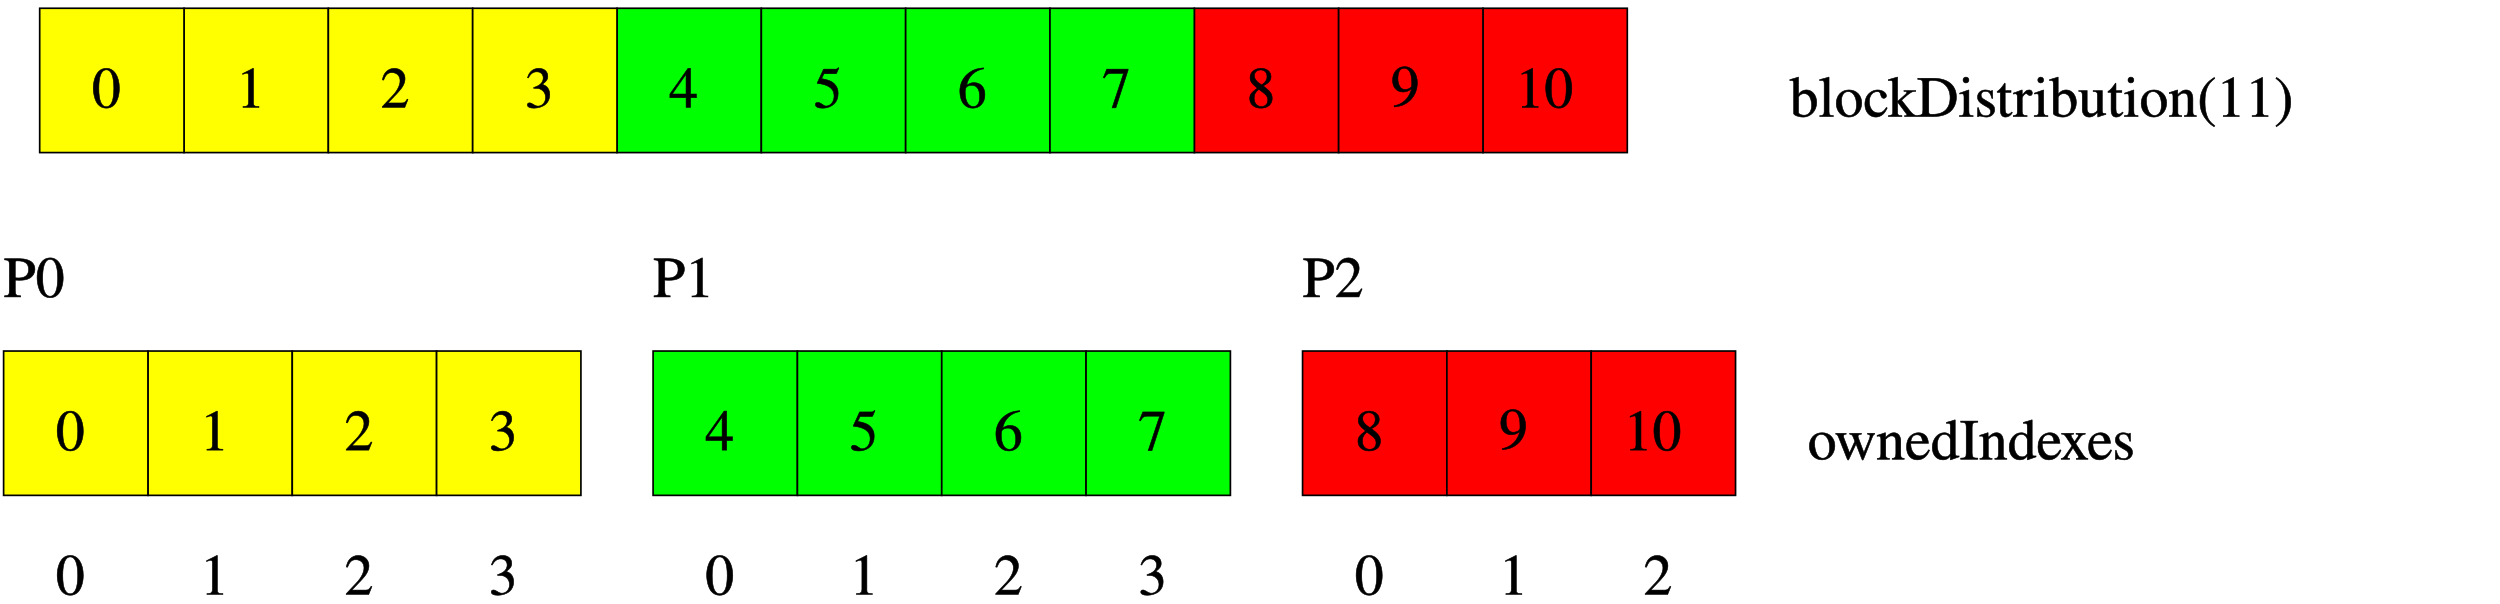
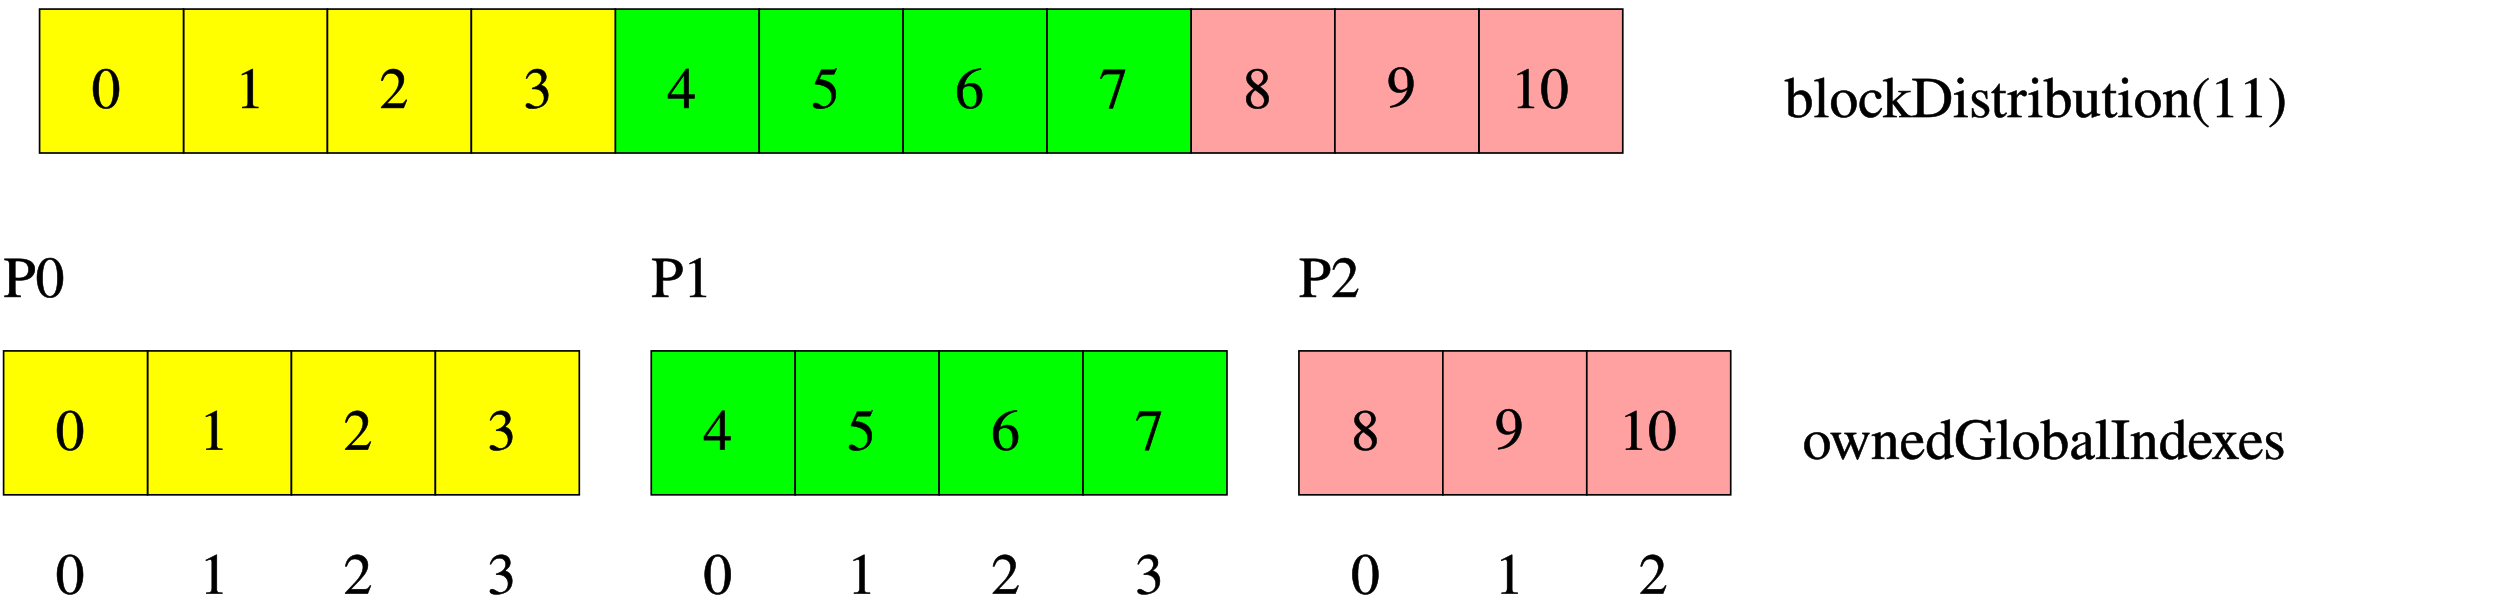
- <svg xmlns="http://www.w3.org/2000/svg" width="8.7in" height="2.1in" viewBox="1035 3813 10393 2464">
+ <svg xmlns="http://www.w3.org/2000/svg" width="8.7in" height="2.1in" viewBox="1035 3813 10422 2464">
  <g style="stroke-width:.025in; stroke:black; fill:none">
    <rect x="1800" y="3825" width="600" height="600" rx="0" style="stroke:#000000;stroke-width:7; stroke-linejoin:miter; stroke-linecap:butt; fill:#ffff00; " />
    <rect x="2400" y="3825" width="600" height="600" rx="0" style="stroke:#000000;stroke-width:7; stroke-linejoin:miter; stroke-linecap:butt; fill:#ffff00; " />
    <rect x="3600" y="3825" width="600" height="600" rx="0" style="stroke:#000000;stroke-width:7; stroke-linejoin:miter; stroke-linecap:butt; fill:#00ff00; " />
    <rect x="4200" y="3825" width="600" height="600" rx="0" style="stroke:#000000;stroke-width:7; stroke-linejoin:miter; stroke-linecap:butt; fill:#00ff00; " />
-     <rect x="6000" y="3825" width="600" height="600" rx="0" style="stroke:#000000;stroke-width:7; stroke-linejoin:miter; stroke-linecap:butt; fill:#ff0000; " />
+     <rect x="6000" y="3825" width="600" height="600" rx="0" style="stroke:#000000;stroke-width:7; stroke-linejoin:miter; stroke-linecap:butt; fill:#ffa1a1; " />
    <rect x="3000" y="3825" width="600" height="600" rx="0" style="stroke:#000000;stroke-width:7; stroke-linejoin:miter; stroke-linecap:butt; fill:#ffff00; " />
    <rect x="4800" y="3825" width="600" height="600" rx="0" style="stroke:#000000;stroke-width:7; stroke-linejoin:miter; stroke-linecap:butt; fill:#00ff00; " />
    <rect x="5400" y="3825" width="600" height="600" rx="0" style="stroke:#000000;stroke-width:7; stroke-linejoin:miter; stroke-linecap:butt; fill:#00ff00; " />
-     <rect x="7200" y="3825" width="600" height="600" rx="0" style="stroke:#000000;stroke-width:7; stroke-linejoin:miter; stroke-linecap:butt; fill:#ff0000; " />
-     <rect x="6600" y="3825" width="600" height="600" rx="0" style="stroke:#000000;stroke-width:7; stroke-linejoin:miter; stroke-linecap:butt; fill:#ff0000; " />
+     <rect x="7200" y="3825" width="600" height="600" rx="0" style="stroke:#000000;stroke-width:7; stroke-linejoin:miter; stroke-linecap:butt; fill:#ffa1a1; " />
+     <rect x="6600" y="3825" width="600" height="600" rx="0" style="stroke:#000000;stroke-width:7; stroke-linejoin:miter; stroke-linecap:butt; fill:#ffa1a1; " />
    <rect x="1200" y="3825" width="600" height="600" rx="0" style="stroke:#000000;stroke-width:7; stroke-linejoin:miter; stroke-linecap:butt; fill:#ffff00; " />
    <text xml:space="preserve" x="1417" y="4237" stroke="#000000" fill="#000000" font-family="Times" font-style="normal" font-weight="normal" font-size="240" text-anchor="start">0</text>
    <text xml:space="preserve" x="2617" y="4237" stroke="#000000" fill="#000000" font-family="Times" font-style="normal" font-weight="normal" font-size="240" text-anchor="start">2</text>
    <text xml:space="preserve" x="3217" y="4237" stroke="#000000" fill="#000000" font-family="Times" font-style="normal" font-weight="normal" font-size="240" text-anchor="start">3</text>
    <text xml:space="preserve" x="3817" y="4237" stroke="#000000" fill="#000000" font-family="Times" font-style="normal" font-weight="normal" font-size="240" text-anchor="start">4</text>
    <text xml:space="preserve" x="4417" y="4237" stroke="#000000" fill="#000000" font-family="Times" font-style="normal" font-weight="normal" font-size="240" text-anchor="start">5</text>
    <text xml:space="preserve" x="5017" y="4237" stroke="#000000" fill="#000000" font-family="Times" font-style="normal" font-weight="normal" font-size="240" text-anchor="start">6</text>
    <text xml:space="preserve" x="5617" y="4237" stroke="#000000" fill="#000000" font-family="Times" font-style="normal" font-weight="normal" font-size="240" text-anchor="start">7</text>
    <text xml:space="preserve" x="6217" y="4237" stroke="#000000" fill="#000000" font-family="Times" font-style="normal" font-weight="normal" font-size="240" text-anchor="start">8</text>
    <text xml:space="preserve" x="2017" y="4237" stroke="#000000" fill="#000000" font-family="Times" font-style="normal" font-weight="normal" font-size="240" text-anchor="start">1</text>
    <text xml:space="preserve" x="7335" y="4237" stroke="#000000" fill="#000000" font-family="Times" font-style="normal" font-weight="normal" font-size="240" text-anchor="start">10</text>
    <text xml:space="preserve" x="6817" y="4230" stroke="#000000" fill="#000000" font-family="Times" font-style="normal" font-weight="normal" font-size="240" text-anchor="start">9</text>
    <rect x="3750" y="5250" width="600" height="600" rx="0" style="stroke:#000000;stroke-width:7; stroke-linejoin:miter; stroke-linecap:butt; fill:#00ff00; " />
    <rect x="4350" y="5250" width="600" height="600" rx="0" style="stroke:#000000;stroke-width:7; stroke-linejoin:miter; stroke-linecap:butt; fill:#00ff00; " />
    <rect x="4950" y="5250" width="600" height="600" rx="0" style="stroke:#000000;stroke-width:7; stroke-linejoin:miter; stroke-linecap:butt; fill:#00ff00; " />
    <rect x="5550" y="5250" width="600" height="600" rx="0" style="stroke:#000000;stroke-width:7; stroke-linejoin:miter; stroke-linecap:butt; fill:#00ff00; " />
-     <rect x="6450" y="5250" width="600" height="600" rx="0" style="stroke:#000000;stroke-width:7; stroke-linejoin:miter; stroke-linecap:butt; fill:#ff0000; " />
-     <rect x="7050" y="5250" width="600" height="600" rx="0" style="stroke:#000000;stroke-width:7; stroke-linejoin:miter; stroke-linecap:butt; fill:#ff0000; " />
-     <rect x="7650" y="5250" width="600" height="600" rx="0" style="stroke:#000000;stroke-width:7; stroke-linejoin:miter; stroke-linecap:butt; fill:#ff0000; " />
+     <rect x="6450" y="5250" width="600" height="600" rx="0" style="stroke:#000000;stroke-width:7; stroke-linejoin:miter; stroke-linecap:butt; fill:#ffa1a1; " />
+     <rect x="7050" y="5250" width="600" height="600" rx="0" style="stroke:#000000;stroke-width:7; stroke-linejoin:miter; stroke-linecap:butt; fill:#ffa1a1; " />
+     <rect x="7650" y="5250" width="600" height="600" rx="0" style="stroke:#000000;stroke-width:7; stroke-linejoin:miter; stroke-linecap:butt; fill:#ffa1a1; " />
    <rect x="1650" y="5250" width="600" height="600" rx="0" style="stroke:#000000;stroke-width:7; stroke-linejoin:miter; stroke-linecap:butt; fill:#ffff00; " />
    <rect x="2250" y="5250" width="600" height="600" rx="0" style="stroke:#000000;stroke-width:7; stroke-linejoin:miter; stroke-linecap:butt; fill:#ffff00; " />
    <rect x="2850" y="5250" width="600" height="600" rx="0" style="stroke:#000000;stroke-width:7; stroke-linejoin:miter; stroke-linecap:butt; fill:#ffff00; " />
    <rect x="1050" y="5250" width="600" height="600" rx="0" style="stroke:#000000;stroke-width:7; stroke-linejoin:miter; stroke-linecap:butt; fill:#ffff00; " />
    <text xml:space="preserve" x="3967" y="5662" stroke="#000000" fill="#000000" font-family="Times" font-style="normal" font-weight="normal" font-size="240" text-anchor="start">4</text>
    <text xml:space="preserve" x="4567" y="5662" stroke="#000000" fill="#000000" font-family="Times" font-style="normal" font-weight="normal" font-size="240" text-anchor="start">5</text>
    <text xml:space="preserve" x="5167" y="5662" stroke="#000000" fill="#000000" font-family="Times" font-style="normal" font-weight="normal" font-size="240" text-anchor="start">6</text>
    <text xml:space="preserve" x="5767" y="5662" stroke="#000000" fill="#000000" font-family="Times" font-style="normal" font-weight="normal" font-size="240" text-anchor="start">7</text>
    <text xml:space="preserve" x="3967" y="6262" stroke="#000000" fill="#000000" font-family="Times" font-style="normal" font-weight="normal" font-size="240" text-anchor="start">0</text>
    <text xml:space="preserve" x="5167" y="6262" stroke="#000000" fill="#000000" font-family="Times" font-style="normal" font-weight="normal" font-size="240" text-anchor="start">2</text>
    <text xml:space="preserve" x="5767" y="6262" stroke="#000000" fill="#000000" font-family="Times" font-style="normal" font-weight="normal" font-size="240" text-anchor="start">3</text>
    <text xml:space="preserve" x="4567" y="6262" stroke="#000000" fill="#000000" font-family="Times" font-style="normal" font-weight="normal" font-size="240" text-anchor="start">1</text>
    <text xml:space="preserve" x="3750" y="5025" stroke="#000000" fill="#000000" font-family="Times" font-style="normal" font-weight="normal" font-size="240" text-anchor="start">P1</text>
-     <text xml:space="preserve" x="8550" y="5700" stroke="#000000" fill="#000000" font-family="Times" font-style="normal" font-weight="normal" font-size="240" text-anchor="start">ownedIndexes</text>
+     <text xml:space="preserve" x="8550" y="5700" stroke="#000000" fill="#000000" font-family="Times" font-style="normal" font-weight="normal" font-size="240" text-anchor="start">ownedGlobalIndexes</text>
    <text xml:space="preserve" x="6667" y="5662" stroke="#000000" fill="#000000" font-family="Times" font-style="normal" font-weight="normal" font-size="240" text-anchor="start">8</text>
    <text xml:space="preserve" x="7267" y="5655" stroke="#000000" fill="#000000" font-family="Times" font-style="normal" font-weight="normal" font-size="240" text-anchor="start">9</text>
    <text xml:space="preserve" x="7785" y="5662" stroke="#000000" fill="#000000" font-family="Times" font-style="normal" font-weight="normal" font-size="240" text-anchor="start">10</text>
    <text xml:space="preserve" x="6667" y="6262" stroke="#000000" fill="#000000" font-family="Times" font-style="normal" font-weight="normal" font-size="240" text-anchor="start">0</text>
    <text xml:space="preserve" x="7867" y="6262" stroke="#000000" fill="#000000" font-family="Times" font-style="normal" font-weight="normal" font-size="240" text-anchor="start">2</text>
    <text xml:space="preserve" x="7267" y="6262" stroke="#000000" fill="#000000" font-family="Times" font-style="normal" font-weight="normal" font-size="240" text-anchor="start">1</text>
    <text xml:space="preserve" x="6450" y="5025" stroke="#000000" fill="#000000" font-family="Times" font-style="normal" font-weight="normal" font-size="240" text-anchor="start">P2</text>
    <text xml:space="preserve" x="8475" y="4275" stroke="#000000" fill="#000000" font-family="Times" font-style="normal" font-weight="normal" font-size="240" text-anchor="start">blockDistribution(11)</text>
    <text xml:space="preserve" x="1267" y="6262" stroke="#000000" fill="#000000" font-family="Times" font-style="normal" font-weight="normal" font-size="240" text-anchor="start">0</text>
    <text xml:space="preserve" x="2467" y="6262" stroke="#000000" fill="#000000" font-family="Times" font-style="normal" font-weight="normal" font-size="240" text-anchor="start">2</text>
    <text xml:space="preserve" x="3067" y="6262" stroke="#000000" fill="#000000" font-family="Times" font-style="normal" font-weight="normal" font-size="240" text-anchor="start">3</text>
    <text xml:space="preserve" x="1867" y="6262" stroke="#000000" fill="#000000" font-family="Times" font-style="normal" font-weight="normal" font-size="240" text-anchor="start">1</text>
    <text xml:space="preserve" x="2467" y="5662" stroke="#000000" fill="#000000" font-family="Times" font-style="normal" font-weight="normal" font-size="240" text-anchor="start">2</text>
    <text xml:space="preserve" x="3067" y="5662" stroke="#000000" fill="#000000" font-family="Times" font-style="normal" font-weight="normal" font-size="240" text-anchor="start">3</text>
    <text xml:space="preserve" x="1867" y="5662" stroke="#000000" fill="#000000" font-family="Times" font-style="normal" font-weight="normal" font-size="240" text-anchor="start">1</text>
    <text xml:space="preserve" x="1050" y="5025" stroke="#000000" fill="#000000" font-family="Times" font-style="normal" font-weight="normal" font-size="240" text-anchor="start">P0</text>
    <text xml:space="preserve" x="1267" y="5662" stroke="#000000" fill="#000000" font-family="Times" font-style="normal" font-weight="normal" font-size="240" text-anchor="start">0</text>
  </g>
</svg>
